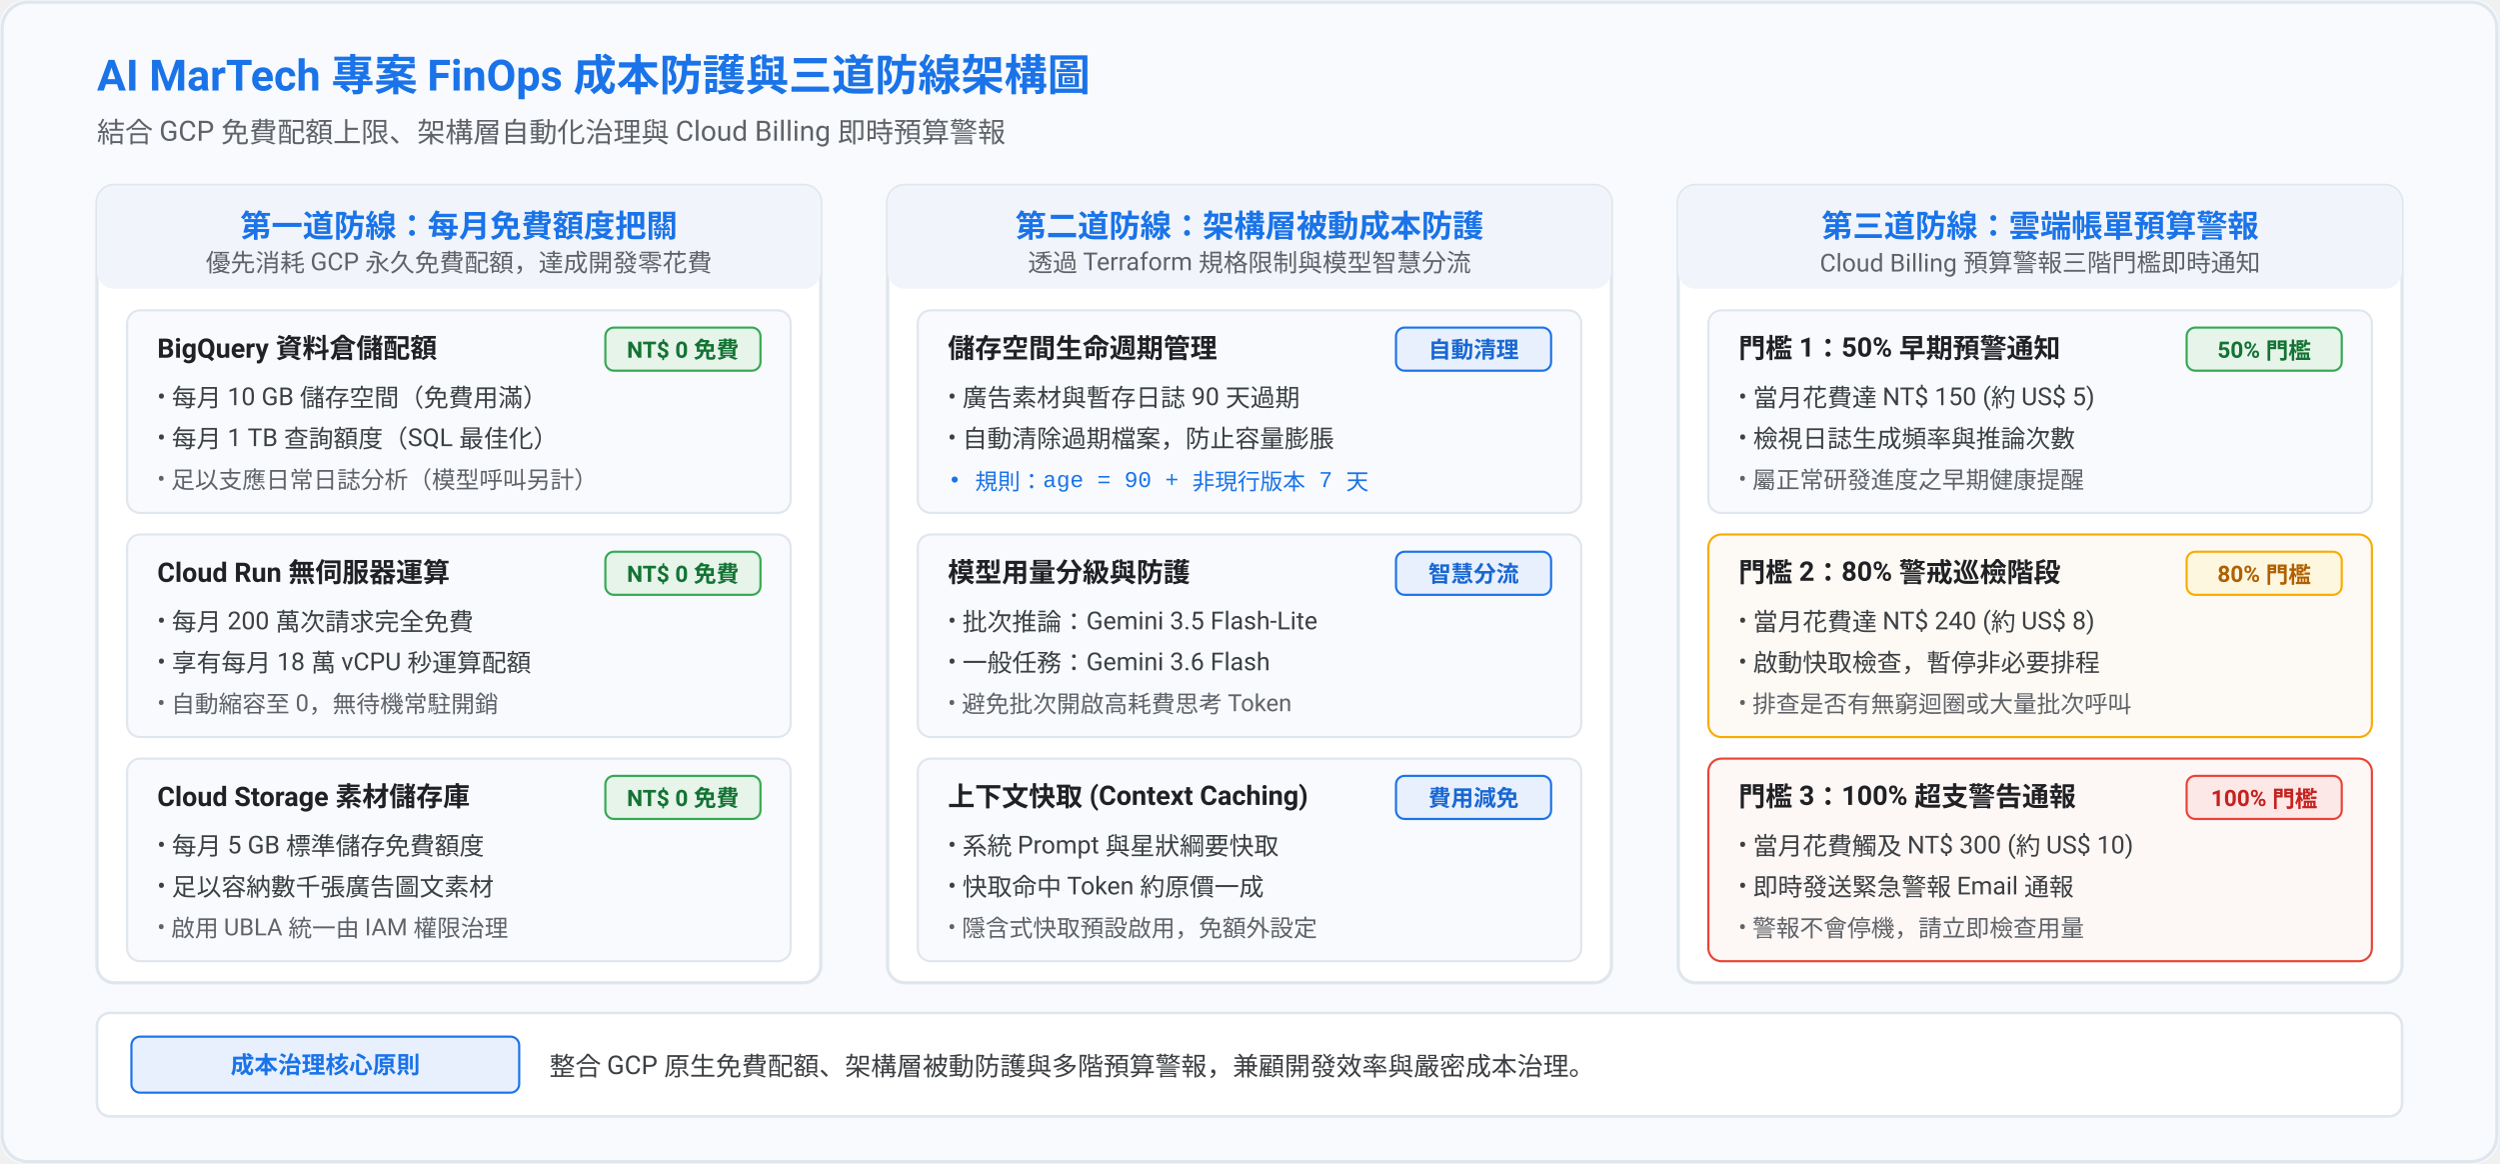
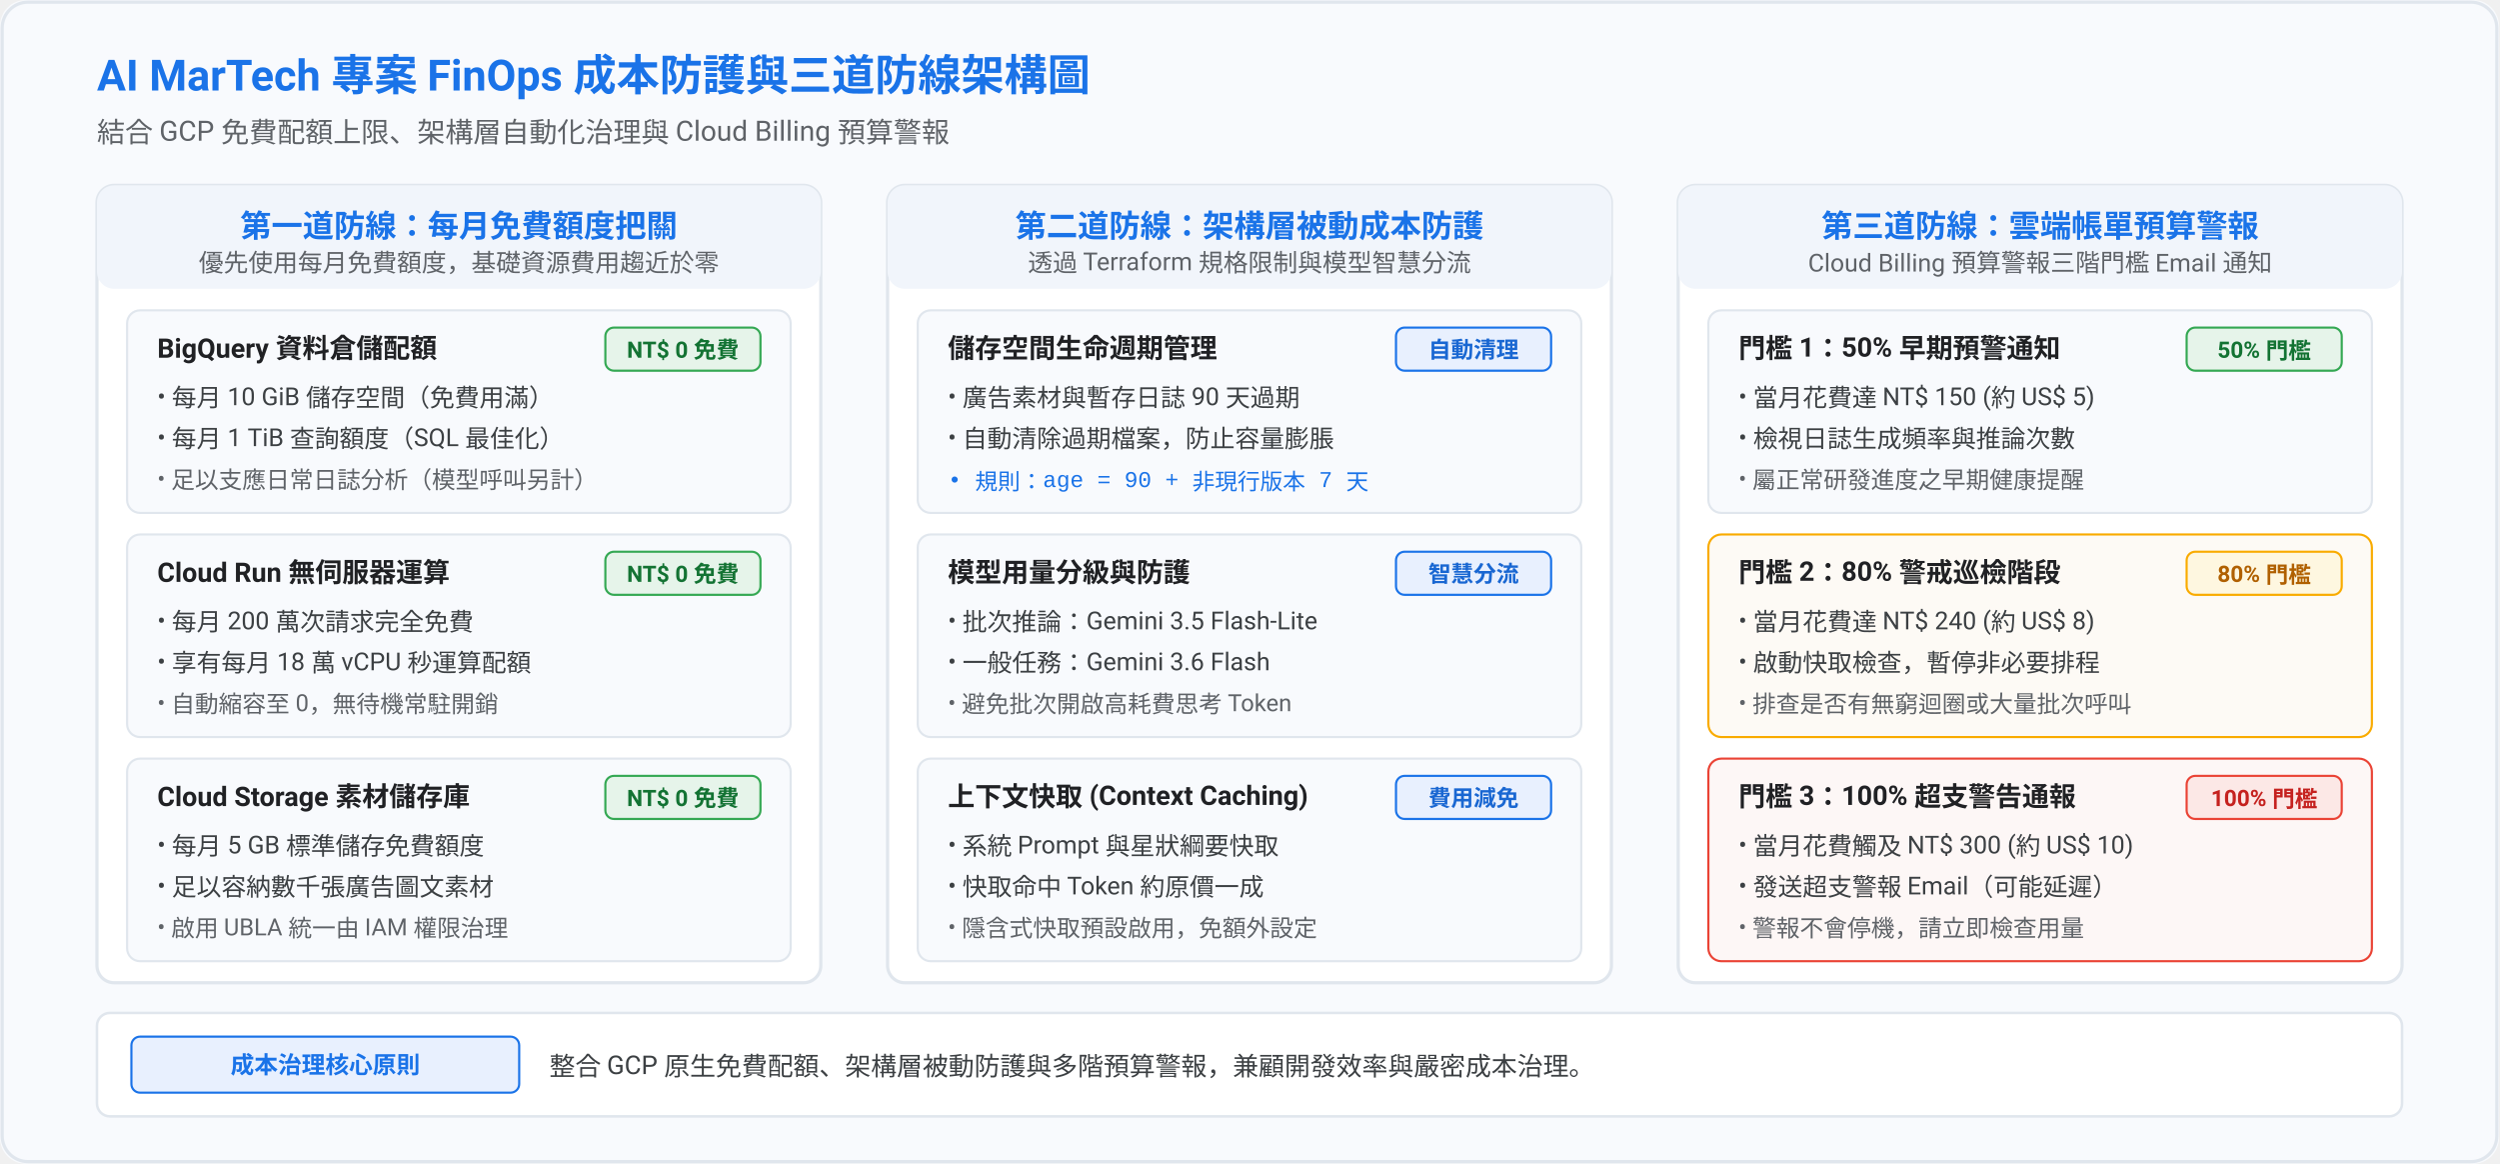
<svg xmlns="http://www.w3.org/2000/svg" viewBox="0 0 1160 540" width="1160" height="540">
  <defs>
    <style>
      .bg { fill: #f8fafd; }
      .outer-border { fill: none; stroke: #e0e6ed; stroke-width: 1.5; rx: 12; ry: 12; }
      
      .title-text { font-family: -apple-system, BlinkMacSystemFont, "Segoe UI", Roboto, "Noto Sans TC", "PingFang TC", "Microsoft JhengHei", sans-serif; font-weight: 700; font-size: 20px; fill: #1a73e8; }
      .subtitle-text { font-family: -apple-system, BlinkMacSystemFont, "Segoe UI", Roboto, "Noto Sans TC", "PingFang TC", "Microsoft JhengHei", sans-serif; font-weight: 400; font-size: 13px; fill: #5f6368; }
      
      .pillar-card { fill: #ffffff; stroke: #e0e6ed; stroke-width: 1.5; rx: 8; ry: 8; }
      .pillar-header { fill: #f1f5fb; rx: 8; ry: 8; }
      .pillar-title { font-family: -apple-system, BlinkMacSystemFont, "Segoe UI", Roboto, "Noto Sans TC", "PingFang TC", "Microsoft JhengHei", sans-serif; font-weight: 700; font-size: 14.5px; fill: #1a73e8; text-anchor: middle; }
      .pillar-subtitle { font-family: -apple-system, BlinkMacSystemFont, "Segoe UI", Roboto, "Noto Sans TC", "PingFang TC", "Microsoft JhengHei", sans-serif; font-weight: 400; font-size: 11.5px; fill: #5f6368; text-anchor: middle; }
      
      .item-box { fill: #f8fafd; stroke: #e0e6ed; stroke-width: 1; rx: 6; ry: 6; }
      .item-box-accent { fill: #fdfaf5; stroke: #f9ab00; stroke-width: 1; rx: 6; ry: 6; }
      .item-box-alert { fill: #fdf7f6; stroke: #ea4335; stroke-width: 1; rx: 6; ry: 6; }
      
      .item-title { font-family: -apple-system, BlinkMacSystemFont, "Segoe UI", Roboto, "Noto Sans TC", "PingFang TC", "Microsoft JhengHei", sans-serif; font-weight: 700; font-size: 12.5px; fill: #202124; }
      .body-text { font-family: -apple-system, BlinkMacSystemFont, "Segoe UI", Roboto, "Noto Sans TC", "PingFang TC", "Microsoft JhengHei", sans-serif; font-weight: 400; font-size: 11.5px; fill: #3c4043; }
      .sub-text { font-family: -apple-system, BlinkMacSystemFont, "Segoe UI", Roboto, "Noto Sans TC", "PingFang TC", "Microsoft JhengHei", sans-serif; font-weight: 400; font-size: 11px; fill: #5f6368; }
      .code-sub { font-family: "SFMono-Regular", Consolas, "Liberation Mono", Menlo, Courier, monospace; font-size: 10.5px; fill: #1a73e8; }
      
      /* Harmonious Badge System */
      .badge-green { fill: #e6f4ea; stroke: #34a853; stroke-width: 1; rx: 4; ry: 4; }
      .badge-text-green { font-family: -apple-system, BlinkMacSystemFont, "Segoe UI", Roboto, "Noto Sans TC", "PingFang TC", "Microsoft JhengHei", sans-serif; font-weight: 700; font-size: 10.5px; fill: #137333; text-anchor: middle; }
      
      .badge-blue { fill: #e8f0fe; stroke: #1a73e8; stroke-width: 1; rx: 4; ry: 4; }
      .badge-text-blue { font-family: -apple-system, BlinkMacSystemFont, "Segoe UI", Roboto, "Noto Sans TC", "PingFang TC", "Microsoft JhengHei", sans-serif; font-weight: 700; font-size: 10.5px; fill: #1967d2; text-anchor: middle; }
      
      .badge-orange { fill: #fef7e0; stroke: #f9ab00; stroke-width: 1; rx: 4; ry: 4; }
      .badge-text-orange { font-family: -apple-system, BlinkMacSystemFont, "Segoe UI", Roboto, "Noto Sans TC", "PingFang TC", "Microsoft JhengHei", sans-serif; font-weight: 700; font-size: 10.5px; fill: #b06000; text-anchor: middle; }
      
      .badge-red { fill: #fce8e6; stroke: #ea4335; stroke-width: 1; rx: 4; ry: 4; }
      .badge-text-red { font-family: -apple-system, BlinkMacSystemFont, "Segoe UI", Roboto, "Noto Sans TC", "PingFang TC", "Microsoft JhengHei", sans-serif; font-weight: 700; font-size: 10.5px; fill: #c5221f; text-anchor: middle; }

      .footer-box { fill: #ffffff; stroke: #e0e6ed; stroke-width: 1.2; rx: 6; ry: 6; }
      .footer-badge { fill: #e8f0fe; stroke: #1a73e8; stroke-width: 1; rx: 4; ry: 4; }
      .footer-badge-text { font-family: -apple-system, BlinkMacSystemFont, "Segoe UI", Roboto, "Noto Sans TC", "PingFang TC", "Microsoft JhengHei", sans-serif; font-weight: 700; font-size: 11px; fill: #1a73e8; text-anchor: middle; }
      .footer-desc { font-family: -apple-system, BlinkMacSystemFont, "Segoe UI", Roboto, "Noto Sans TC", "PingFang TC", "Microsoft JhengHei", sans-serif; font-weight: 400; font-size: 12px; fill: #3c4043; }
    </style>
  </defs>
  <rect width="1160" height="540" class="bg" rx="12" ry="12" />
  <rect x="1" y="1" width="1158" height="538" class="outer-border" />
  <text x="45" y="42" class="title-text">AI MarTech 專案 FinOps 成本防護與三道防線架構圖</text>
-   <text x="45" y="66" class="subtitle-text">結合 GCP 免費配額上限、架構層自動化治理與 Cloud Billing 即時預算警報</text>
+   <text x="45" y="66" class="subtitle-text">結合 GCP 免費配額上限、架構層自動化治理與 Cloud Billing 預算警報</text>
  <g transform="translate(45, 86)">
    <rect width="336" height="370" class="pillar-card" />
    <rect width="336" height="48" class="pillar-header" />
    <text x="168" y="24" class="pillar-title">第一道防線：每月免費額度把關</text>
-     <text x="168" y="40" class="pillar-subtitle">優先消耗 GCP 永久免費配額，達成開發零花費</text>
+     <text x="168" y="40" class="pillar-subtitle">優先使用每月免費額度，基礎資源費用趨近於零</text>
    <g transform="translate(14, 58)">
      <rect width="308" height="94" class="item-box" />
      <text x="14" y="22" class="item-title">BigQuery 資料倉儲配額</text>
      <rect x="222" y="8" width="72" height="20" class="badge-green" />
      <text x="258" y="22" class="badge-text-green">NT$ 0 免費</text>
-       <text x="14" y="44" class="body-text">• 每月 10 GB 儲存空間（免費用滿）</text>
-       <text x="14" y="63" class="body-text">• 每月 1 TB 查詢額度（SQL 最佳化）</text>
+       <text x="14" y="44" class="body-text">• 每月 10 GiB 儲存空間（免費用滿）</text>
+       <text x="14" y="63" class="body-text">• 每月 1 TiB 查詢額度（SQL 最佳化）</text>
      <text x="14" y="82" class="sub-text">• 足以支應日常日誌分析（模型呼叫另計）</text>
    </g>
    <g transform="translate(14, 162)">
      <rect width="308" height="94" class="item-box" />
      <text x="14" y="22" class="item-title">Cloud Run 無伺服器運算</text>
      <rect x="222" y="8" width="72" height="20" class="badge-green" />
      <text x="258" y="22" class="badge-text-green">NT$ 0 免費</text>
      <text x="14" y="44" class="body-text">• 每月 200 萬次請求完全免費</text>
      <text x="14" y="63" class="body-text">• 享有每月 18 萬 vCPU 秒運算配額</text>
      <text x="14" y="82" class="sub-text">• 自動縮容至 0，無待機常駐開銷</text>
    </g>
    <g transform="translate(14, 266)">
      <rect width="308" height="94" class="item-box" />
      <text x="14" y="22" class="item-title">Cloud Storage 素材儲存庫</text>
      <rect x="222" y="8" width="72" height="20" class="badge-green" />
      <text x="258" y="22" class="badge-text-green">NT$ 0 免費</text>
      <text x="14" y="44" class="body-text">• 每月 5 GB 標準儲存免費額度</text>
      <text x="14" y="63" class="body-text">• 足以容納數千張廣告圖文素材</text>
      <text x="14" y="82" class="sub-text">• 啟用 UBLA 統一由 IAM 權限治理</text>
    </g>
  </g>
  <g transform="translate(412, 86)">
    <rect width="336" height="370" class="pillar-card" />
    <rect width="336" height="48" class="pillar-header" />
    <text x="168" y="24" class="pillar-title">第二道防線：架構層被動成本防護</text>
    <text x="168" y="40" class="pillar-subtitle">透過 Terraform 規格限制與模型智慧分流</text>
    <g transform="translate(14, 58)">
      <rect width="308" height="94" class="item-box" />
      <text x="14" y="22" class="item-title">儲存空間生命週期管理</text>
      <rect x="222" y="8" width="72" height="20" class="badge-blue" />
      <text x="258" y="22" class="badge-text-blue">自動清理</text>
      <text x="14" y="44" class="body-text">• 廣告素材與暫存日誌 90 天過期</text>
      <text x="14" y="63" class="body-text">• 自動清除過期檔案，防止容量膨脹</text>
      <text x="14" y="82" class="code-sub">• 規則：age = 90 + 非現行版本 7 天</text>
    </g>
    <g transform="translate(14, 162)">
      <rect width="308" height="94" class="item-box" />
      <text x="14" y="22" class="item-title">模型用量分級與防護</text>
      <rect x="222" y="8" width="72" height="20" class="badge-blue" />
      <text x="258" y="22" class="badge-text-blue">智慧分流</text>
      <text x="14" y="44" class="body-text">• 批次推論：Gemini 3.5 Flash-Lite</text>
      <text x="14" y="63" class="body-text">• 一般任務：Gemini 3.6 Flash</text>
      <text x="14" y="82" class="sub-text">• 避免批次開啟高耗費思考 Token</text>
    </g>
    <g transform="translate(14, 266)">
      <rect width="308" height="94" class="item-box" />
      <text x="14" y="22" class="item-title">上下文快取 (Context Caching)</text>
      <rect x="222" y="8" width="72" height="20" class="badge-blue" />
      <text x="258" y="22" class="badge-text-blue">費用減免</text>
      <text x="14" y="44" class="body-text">• 系統 Prompt 與星狀綱要快取</text>
      <text x="14" y="63" class="body-text">• 快取命中 Token 約原價一成</text>
      <text x="14" y="82" class="sub-text">• 隱含式快取預設啟用，免額外設定</text>
    </g>
  </g>
  <g transform="translate(779, 86)">
    <rect width="336" height="370" class="pillar-card" />
    <rect width="336" height="48" class="pillar-header" />
    <text x="168" y="24" class="pillar-title">第三道防線：雲端帳單預算警報</text>
-     <text x="168" y="40" class="pillar-subtitle">Cloud Billing 預算警報三階門檻即時通知</text>
+     <text x="168" y="40" class="pillar-subtitle">Cloud Billing 預算警報三階門檻 Email 通知</text>
    <g transform="translate(14, 58)">
      <rect width="308" height="94" class="item-box" />
      <text x="14" y="22" class="item-title">門檻 1：50% 早期預警通知</text>
      <rect x="222" y="8" width="72" height="20" class="badge-green" />
      <text x="258" y="22" class="badge-text-green">50% 門檻</text>
      <text x="14" y="44" class="body-text">• 當月花費達 NT$ 150 (約 US$ 5)</text>
      <text x="14" y="63" class="body-text">• 檢視日誌生成頻率與推論次數</text>
      <text x="14" y="82" class="sub-text">• 屬正常研發進度之早期健康提醒</text>
    </g>
    <g transform="translate(14, 162)">
      <rect width="308" height="94" class="item-box-accent" />
      <text x="14" y="22" class="item-title">門檻 2：80% 警戒巡檢階段</text>
      <rect x="222" y="8" width="72" height="20" class="badge-orange" />
      <text x="258" y="22" class="badge-text-orange">80% 門檻</text>
      <text x="14" y="44" class="body-text">• 當月花費達 NT$ 240 (約 US$ 8)</text>
      <text x="14" y="63" class="body-text">• 啟動快取檢查，暫停非必要排程</text>
      <text x="14" y="82" class="sub-text">• 排查是否有無窮迴圈或大量批次呼叫</text>
    </g>
    <g transform="translate(14, 266)">
      <rect width="308" height="94" class="item-box-alert" />
      <text x="14" y="22" class="item-title">門檻 3：100% 超支警告通報</text>
      <rect x="222" y="8" width="72" height="20" class="badge-red" />
      <text x="258" y="22" class="badge-text-red">100% 門檻</text>
      <text x="14" y="44" class="body-text">• 當月花費觸及 NT$ 300 (約 US$ 10)</text>
-       <text x="14" y="63" class="body-text">• 即時發送緊急警報 Email 通報</text>
+       <text x="14" y="63" class="body-text">• 發送超支警報 Email（可能延遲）</text>
      <text x="14" y="82" class="sub-text">• 警報不會停機，請立即檢查用量</text>
    </g>
  </g>
  <g transform="translate(45, 470)">
    <rect width="1070" height="48" class="footer-box" />
    <rect x="16" y="11" width="180" height="26" class="footer-badge" />
    <text x="106" y="28" class="footer-badge-text">成本治理核心原則</text>
    <text x="210" y="29" class="footer-desc">整合 GCP 原生免費配額、架構層被動防護與多階預算警報，兼顧開發效率與嚴密成本治理。</text>
  </g>
</svg>
